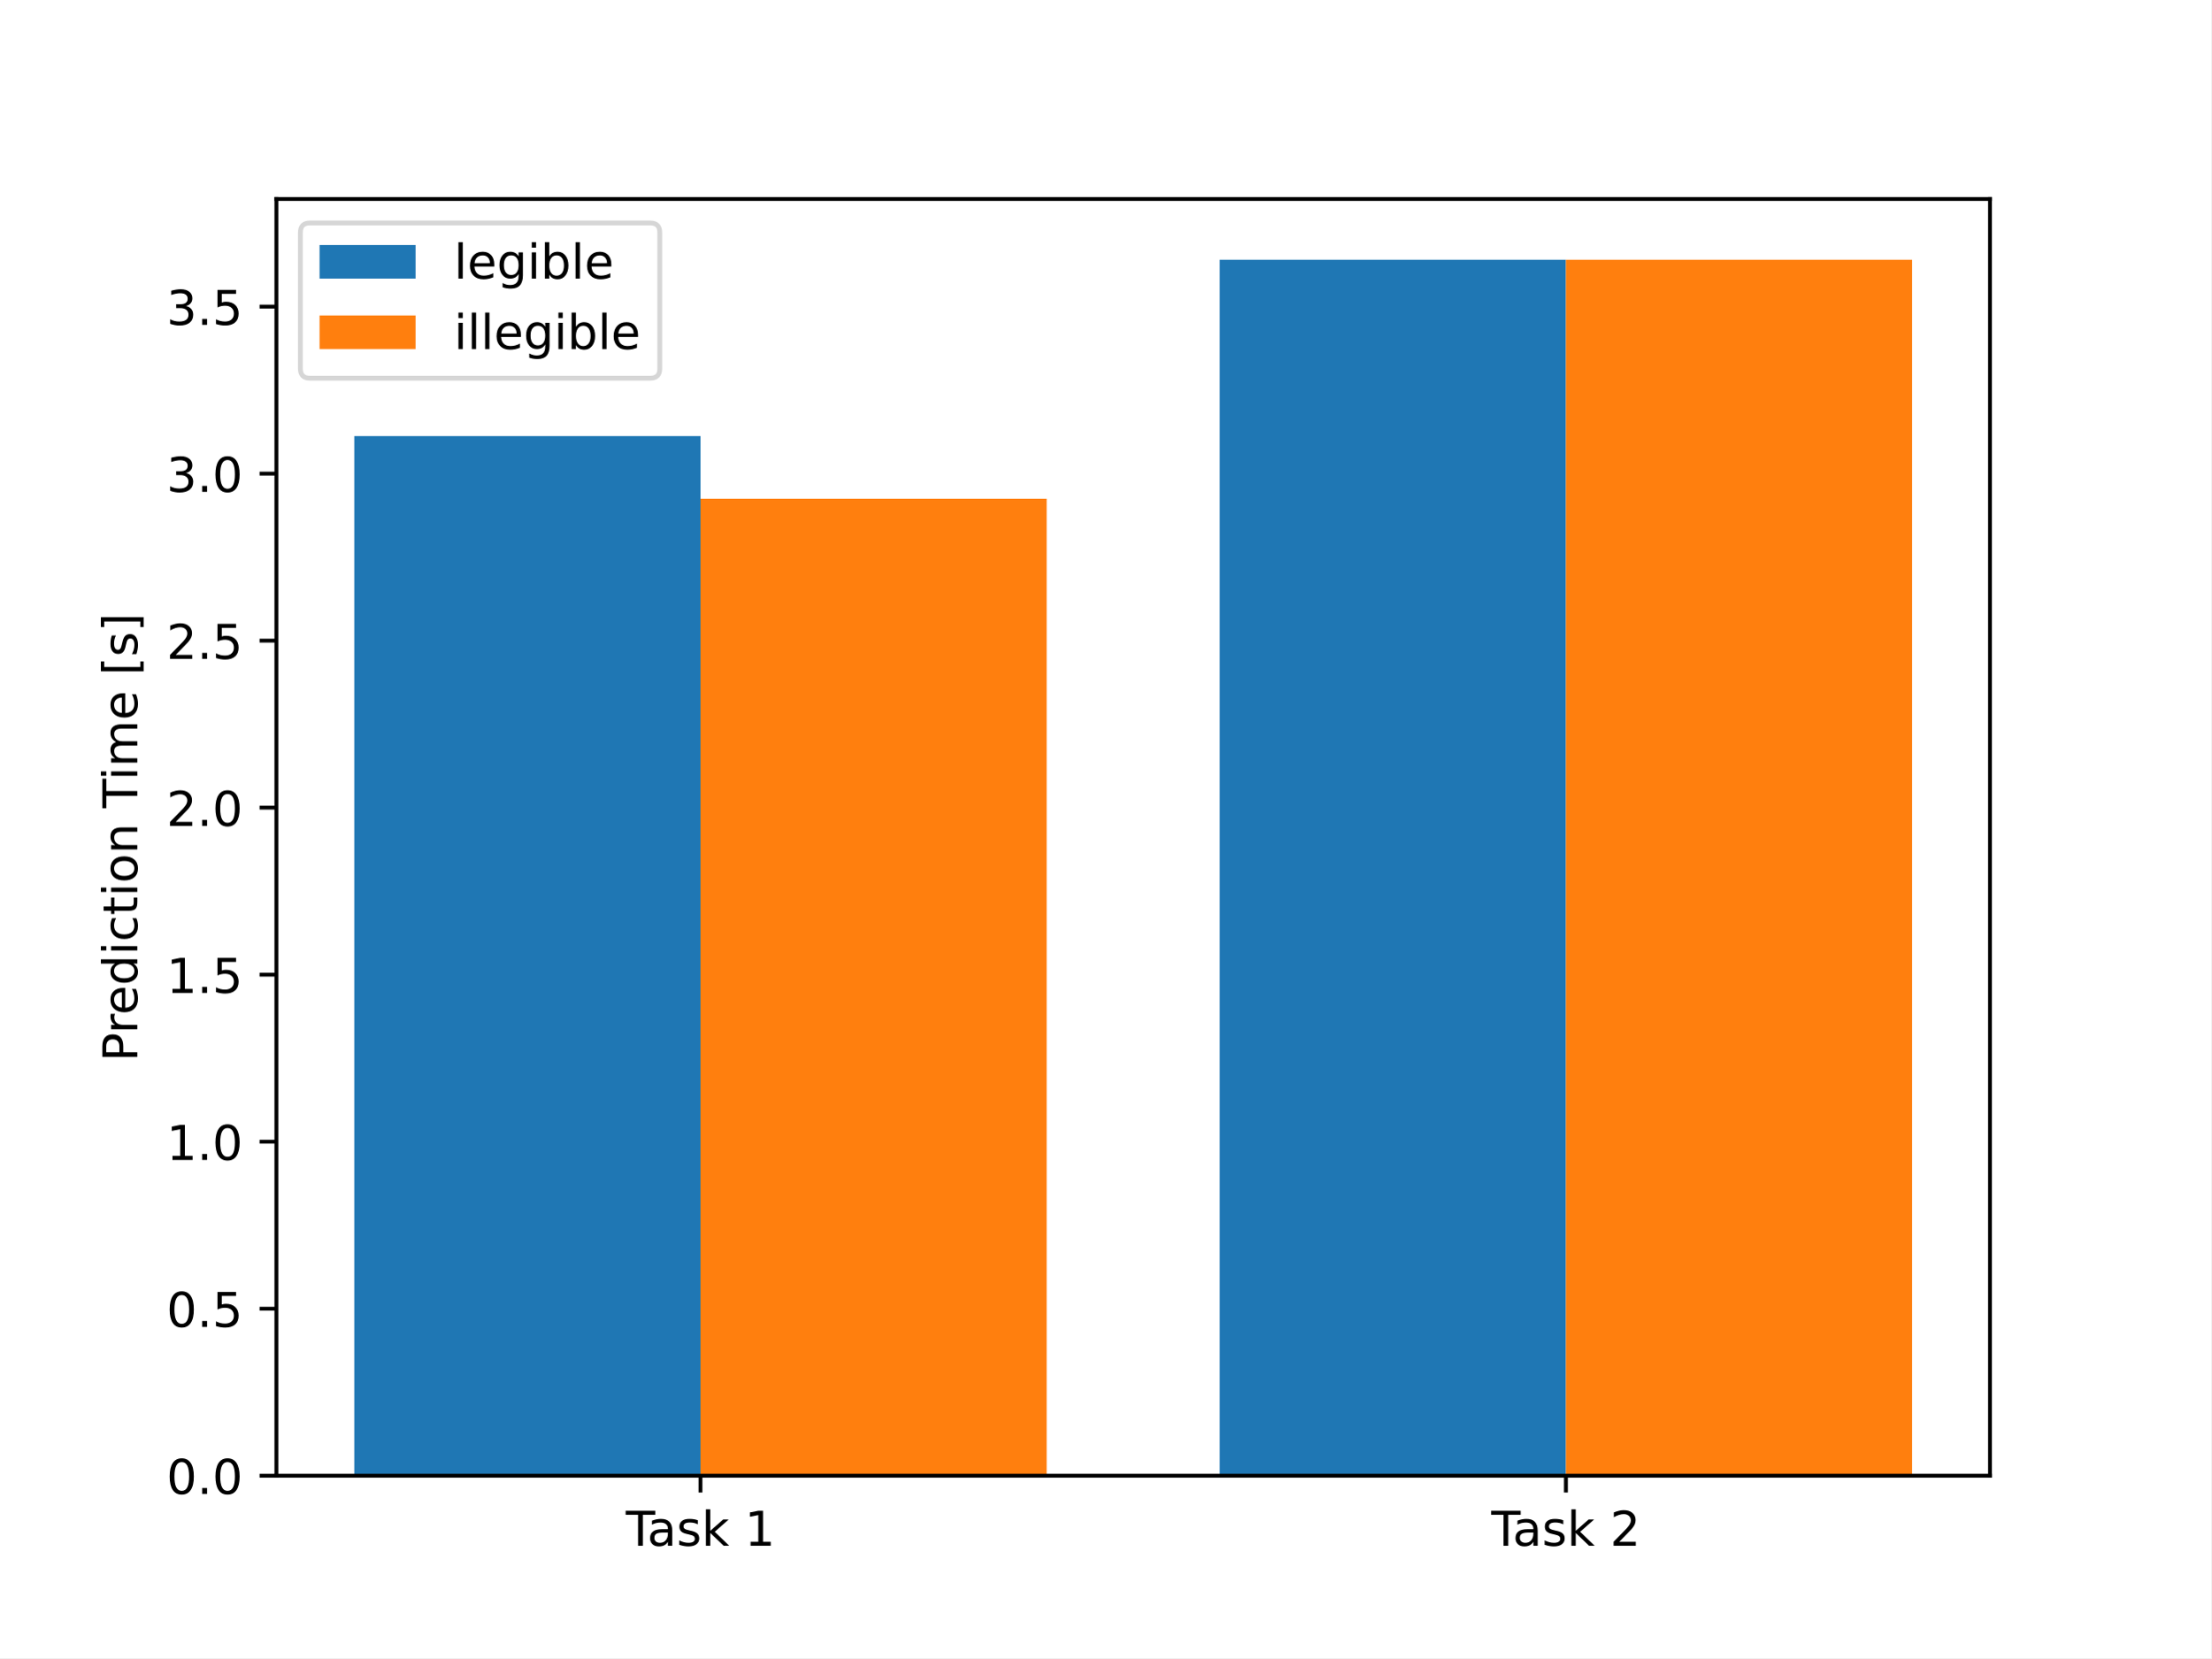
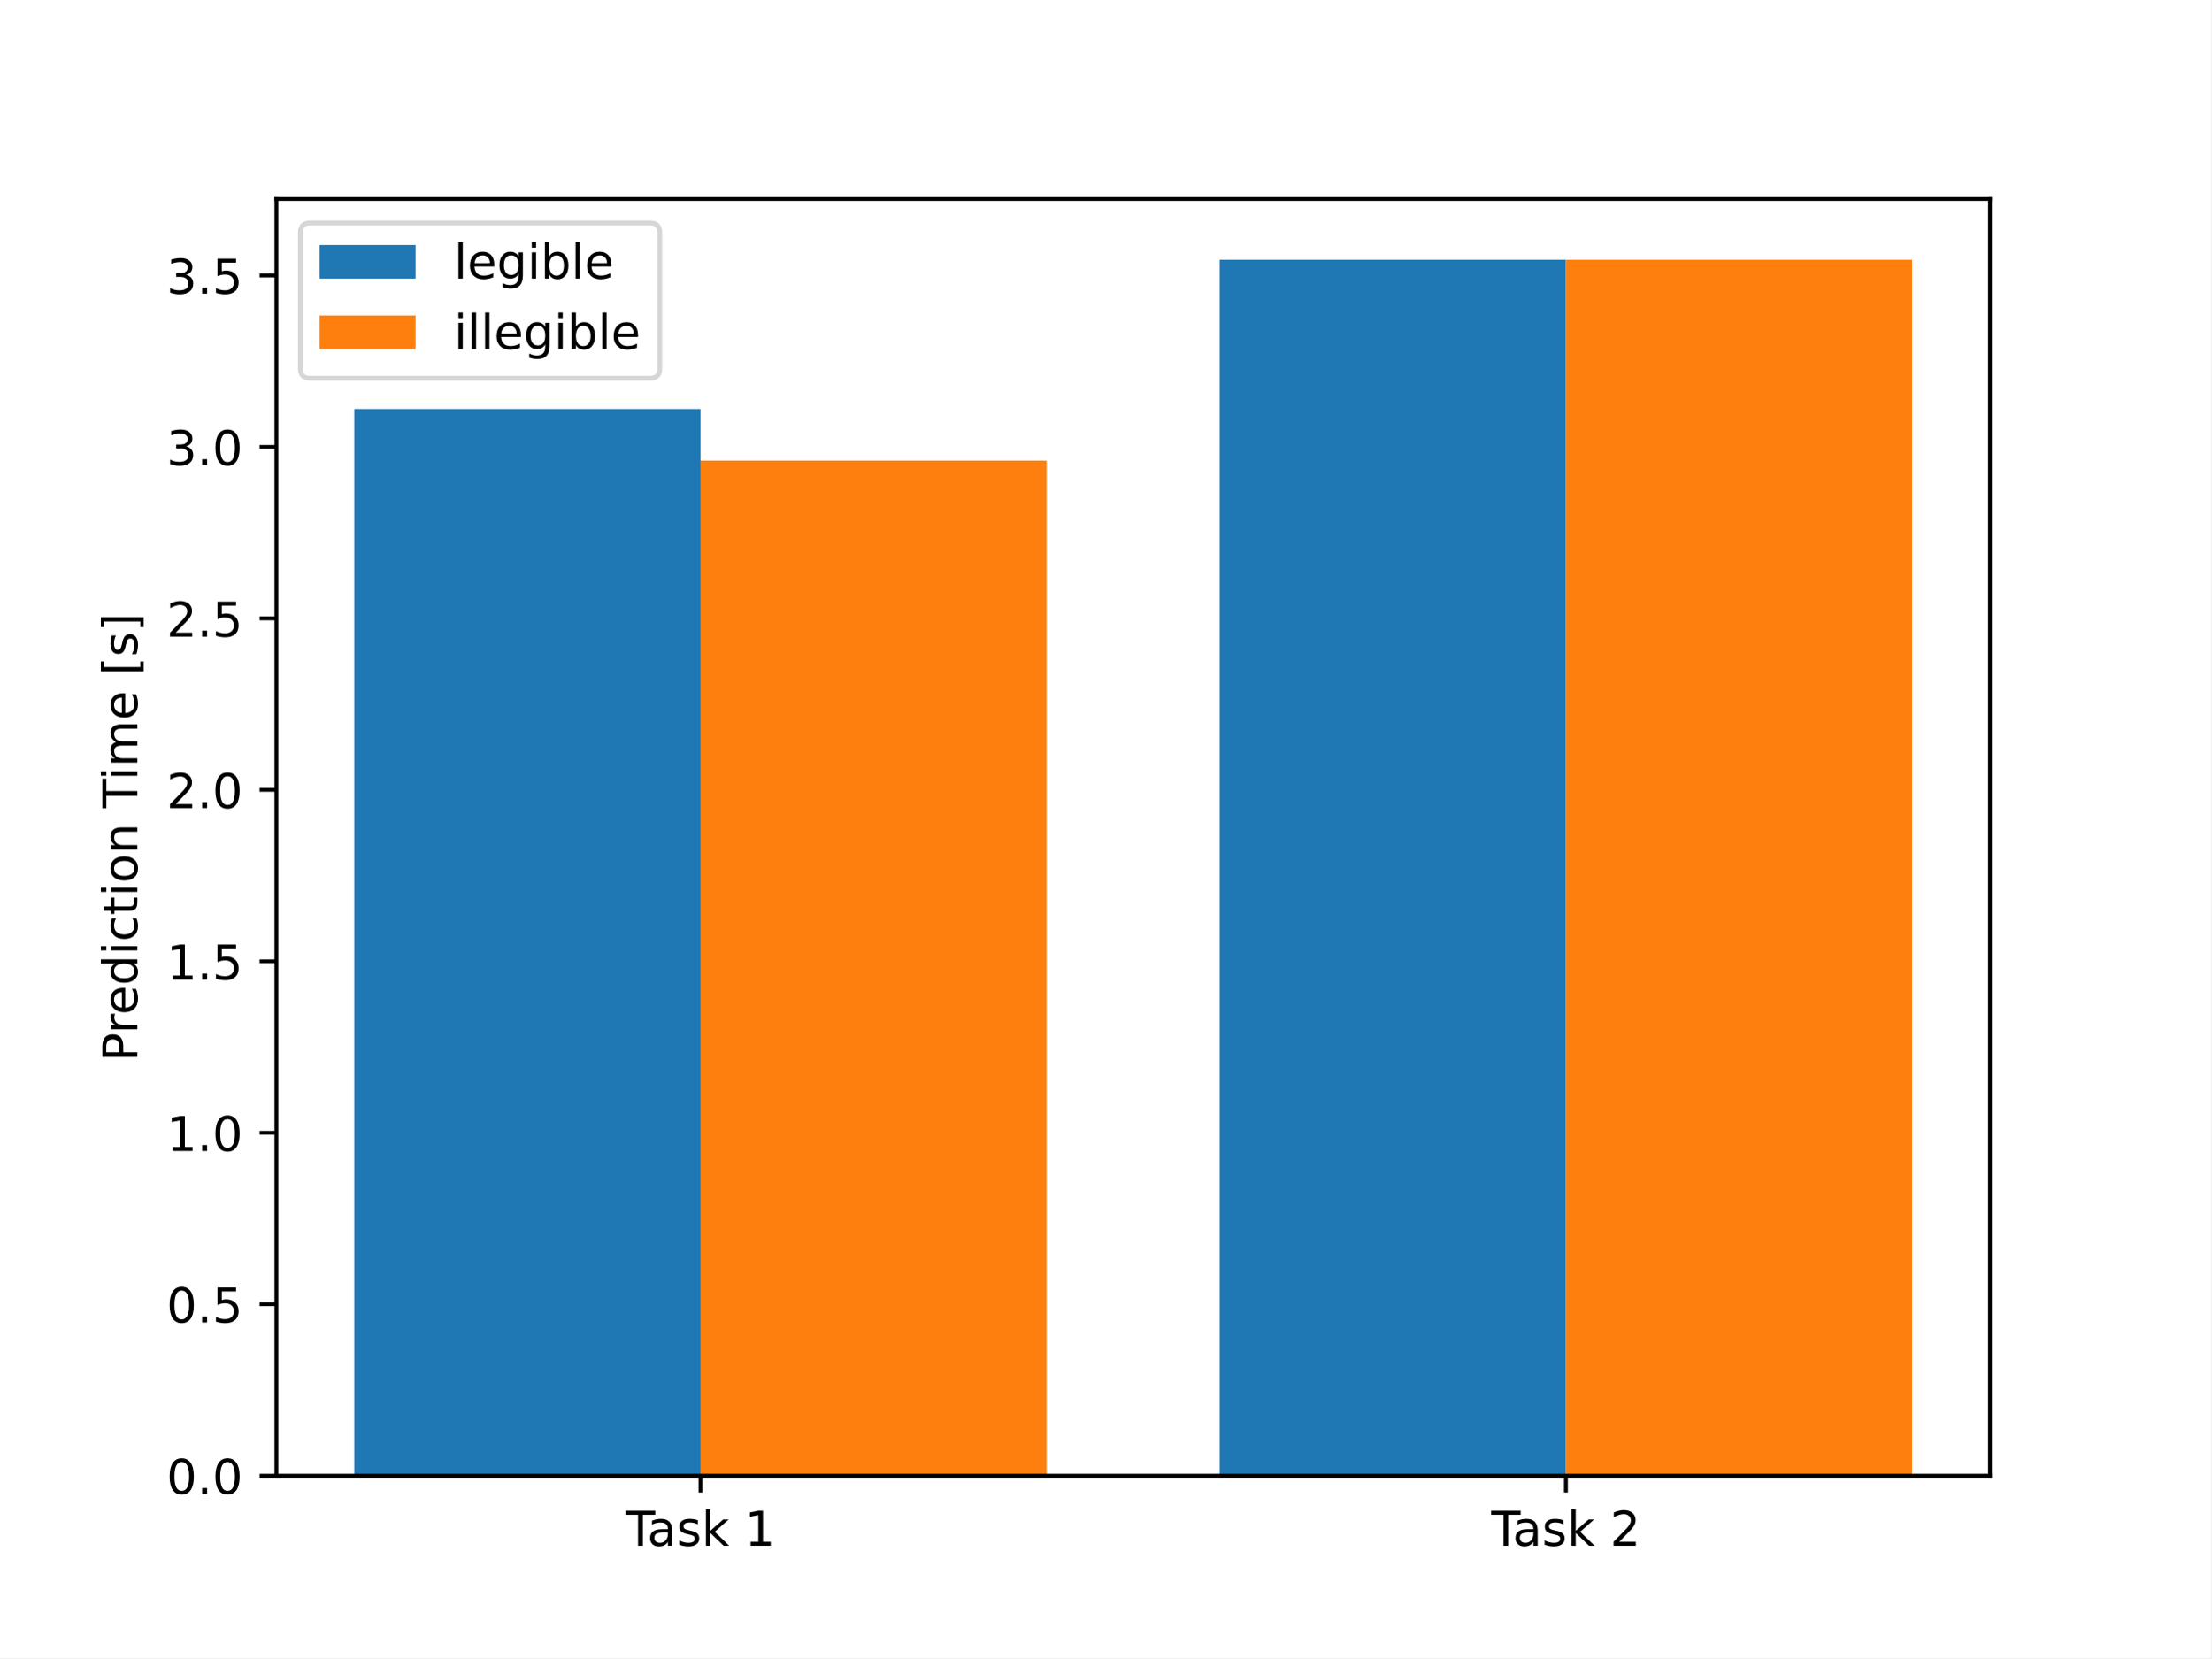
<svg xmlns="http://www.w3.org/2000/svg" xmlns:xlink="http://www.w3.org/1999/xlink" height="345.6pt" version="1.1" viewBox="0 0 460.8 345.6" width="460.8pt">
  <defs>
    <style type="text/css">*{stroke-linecap:butt;stroke-linejoin:round;}</style>
  </defs>
  <g id="figure_1">
    <g id="patch_1">
      <path d="M 0 345.6  L 460.8 345.6  L 460.8 0  L 0 0  z " style="fill:#ffffff;" />
    </g>
    <g id="axes_1">
      <g id="patch_2">
        <path d="M 57.6 307.584  L 414.72 307.584  L 414.72 41.472  L 57.6 41.472  z " style="fill:#ffffff;" />
      </g>
      <g id="patch_3">
-         <path clip-path="url(#p628c6caf35)" d="M 73.833 307.584  L 145.978 307.584  L 145.978 90.895  L 73.833 90.895  z " style="fill:#1f77b4;" />
+         <path clip-path="url(#p7b2e267fa5)" d="M 73.833 307.584  L 145.978 307.584  L 145.978 85.241  L 73.833 85.241  z " style="fill:#1f77b4;" />
      </g>
      <g id="patch_4">
-         <path clip-path="url(#p628c6caf35)" d="M 254.196 307.584  L 326.342 307.584  L 326.342 54.144  L 254.196 54.144  z " style="fill:#1f77b4;" />
+         <path clip-path="url(#p7b2e267fa5)" d="M 254.196 307.584  L 326.342 307.584  L 326.342 54.144  L 254.196 54.144  z " style="fill:#1f77b4;" />
      </g>
      <g id="patch_5">
-         <path clip-path="url(#p628c6caf35)" d="M 145.978 307.584  L 218.124 307.584  L 218.124 103.958  L 145.978 103.958  z " style="fill:#ff7f0e;" />
+         <path clip-path="url(#p7b2e267fa5)" d="M 145.978 307.584  L 218.124 307.584  L 218.124 95.988  L 145.978 95.988  z " style="fill:#ff7f0e;" />
      </g>
      <g id="patch_6">
-         <path clip-path="url(#p628c6caf35)" d="M 326.342 307.584  L 398.487 307.584  L 398.487 54.144  L 326.342 54.144  z " style="fill:#ff7f0e;" />
+         <path clip-path="url(#p7b2e267fa5)" d="M 326.342 307.584  L 398.487 307.584  L 398.487 54.144  L 326.342 54.144  z " style="fill:#ff7f0e;" />
      </g>
      <g id="matplotlib.axis_1">
        <g id="xtick_1">
          <g id="line2d_1">
            <defs>
-               <path d="M 0 0  L 0 3.5  " id="m2e004b3ce5" style="stroke:#000000;stroke-width:0.8;" />
-             </defs>
-             <g>
-               <use style="stroke:#000000;stroke-width:0.8;" x="145.978" xlink:href="#m2e004b3ce5" y="307.584" />
+               <path d="M 0 0  L 0 3.5  " id="m59f164b633" style="stroke:#000000;stroke-width:0.8;" />
+             </defs>
+             <g>
+               <use style="stroke:#000000;stroke-width:0.8;" x="145.978" xlink:href="#m59f164b633" y="307.584" />
            </g>
          </g>
          <g id="text_1">
            <g transform="translate(130.4149 322.1824)scale(0.1 -0.1)">
              <defs>
                <path d="M -0.297 72.906  L 61.375 72.906  L 61.375 64.594  L 35.5 64.594  L 35.5 0  L 25.594 0  L 25.594 64.594  L -0.297 64.594  z " id="DejaVuSans-84" />
                <path d="M 34.281 27.484  Q 23.391 27.484 19.188 25  Q 14.984 22.516 14.984 16.5  Q 14.984 11.719 18.141 8.906  Q 21.297 6.109 26.703 6.109  Q 34.188 6.109 38.703 11.406  Q 43.219 16.703 43.219 25.484  L 43.219 27.484  z M 52.203 31.203  L 52.203 0  L 43.219 0  L 43.219 8.297  Q 40.141 3.328 35.547 0.953  Q 30.953 -1.422 24.312 -1.422  Q 15.922 -1.422 10.953 3.297  Q 6 8.016 6 15.922  Q 6 25.141 12.172 29.828  Q 18.359 34.516 30.609 34.516  L 43.219 34.516  L 43.219 35.406  Q 43.219 41.609 39.141 45  Q 35.062 48.391 27.688 48.391  Q 23 48.391 18.547 47.266  Q 14.109 46.141 10.016 43.891  L 10.016 52.203  Q 14.938 54.109 19.578 55.047  Q 24.219 56 28.609 56  Q 40.484 56 46.344 49.844  Q 52.203 43.703 52.203 31.203  z " id="DejaVuSans-97" />
                <path d="M 44.281 53.078  L 44.281 44.578  Q 40.484 46.531 36.375 47.5  Q 32.281 48.484 27.875 48.484  Q 21.188 48.484 17.844 46.438  Q 14.5 44.391 14.5 40.281  Q 14.5 37.156 16.891 35.375  Q 19.281 33.594 26.516 31.984  L 29.594 31.297  Q 39.156 29.25 43.188 25.516  Q 47.219 21.781 47.219 15.094  Q 47.219 7.469 41.188 3.016  Q 35.156 -1.422 24.609 -1.422  Q 20.219 -1.422 15.453 -0.562  Q 10.688 0.297 5.422 2  L 5.422 11.281  Q 10.406 8.688 15.234 7.391  Q 20.062 6.109 24.812 6.109  Q 31.156 6.109 34.562 8.281  Q 37.984 10.453 37.984 14.406  Q 37.984 18.062 35.516 20.016  Q 33.062 21.969 24.703 23.781  L 21.578 24.516  Q 13.234 26.266 9.516 29.906  Q 5.812 33.547 5.812 39.891  Q 5.812 47.609 11.281 51.797  Q 16.75 56 26.812 56  Q 31.781 56 36.172 55.266  Q 40.578 54.547 44.281 53.078  z " id="DejaVuSans-115" />
                <path d="M 9.078 75.984  L 18.109 75.984  L 18.109 31.109  L 44.922 54.688  L 56.391 54.688  L 27.391 29.109  L 57.625 0  L 45.906 0  L 18.109 26.703  L 18.109 0  L 9.078 0  z " id="DejaVuSans-107" />
                <path id="DejaVuSans-32" />
                <path d="M 12.406 8.297  L 28.516 8.297  L 28.516 63.922  L 10.984 60.406  L 10.984 69.391  L 28.422 72.906  L 38.281 72.906  L 38.281 8.297  L 54.391 8.297  L 54.391 0  L 12.406 0  z " id="DejaVuSans-49" />
              </defs>
              <use xlink:href="#DejaVuSans-84" />
              <use x="44.584" xlink:href="#DejaVuSans-97" />
              <use x="105.863" xlink:href="#DejaVuSans-115" />
              <use x="157.963" xlink:href="#DejaVuSans-107" />
              <use x="215.873" xlink:href="#DejaVuSans-32" />
              <use x="247.66" xlink:href="#DejaVuSans-49" />
            </g>
          </g>
        </g>
        <g id="xtick_2">
          <g id="line2d_2">
            <g>
-               <use style="stroke:#000000;stroke-width:0.8;" x="326.342" xlink:href="#m2e004b3ce5" y="307.584" />
+               <use style="stroke:#000000;stroke-width:0.8;" x="326.342" xlink:href="#m59f164b633" y="307.584" />
            </g>
          </g>
          <g id="text_2">
            <g transform="translate(310.7785 322.1824)scale(0.1 -0.1)">
              <defs>
                <path d="M 19.188 8.297  L 53.609 8.297  L 53.609 0  L 7.328 0  L 7.328 8.297  Q 12.938 14.109 22.625 23.891  Q 32.328 33.688 34.812 36.531  Q 39.547 41.844 41.422 45.531  Q 43.312 49.219 43.312 52.781  Q 43.312 58.594 39.234 62.25  Q 35.156 65.922 28.609 65.922  Q 23.969 65.922 18.812 64.312  Q 13.672 62.703 7.812 59.422  L 7.812 69.391  Q 13.766 71.781 18.938 73  Q 24.125 74.219 28.422 74.219  Q 39.75 74.219 46.484 68.547  Q 53.219 62.891 53.219 53.422  Q 53.219 48.922 51.531 44.891  Q 49.859 40.875 45.406 35.406  Q 44.188 33.984 37.641 27.219  Q 31.109 20.453 19.188 8.297  z " id="DejaVuSans-50" />
              </defs>
              <use xlink:href="#DejaVuSans-84" />
              <use x="44.584" xlink:href="#DejaVuSans-97" />
              <use x="105.863" xlink:href="#DejaVuSans-115" />
              <use x="157.963" xlink:href="#DejaVuSans-107" />
              <use x="215.873" xlink:href="#DejaVuSans-32" />
              <use x="247.66" xlink:href="#DejaVuSans-50" />
            </g>
          </g>
        </g>
      </g>
      <g id="matplotlib.axis_2">
        <g id="ytick_1">
          <g id="line2d_3">
            <defs>
-               <path d="M 0 0  L -3.5 0  " id="m1008c5ac44" style="stroke:#000000;stroke-width:0.8;" />
-             </defs>
-             <g>
-               <use style="stroke:#000000;stroke-width:0.8;" x="57.6" xlink:href="#m1008c5ac44" y="307.584" />
+               <path d="M 0 0  L -3.5 0  " id="m87b745d103" style="stroke:#000000;stroke-width:0.8;" />
+             </defs>
+             <g>
+               <use style="stroke:#000000;stroke-width:0.8;" x="57.6" xlink:href="#m87b745d103" y="307.584" />
            </g>
          </g>
          <g id="text_3">
            <g transform="translate(34.69687 311.3832)scale(0.1 -0.1)">
              <defs>
                <path d="M 31.781 66.406  Q 24.172 66.406 20.328 58.906  Q 16.5 51.422 16.5 36.375  Q 16.5 21.391 20.328 13.891  Q 24.172 6.391 31.781 6.391  Q 39.453 6.391 43.281 13.891  Q 47.125 21.391 47.125 36.375  Q 47.125 51.422 43.281 58.906  Q 39.453 66.406 31.781 66.406  z M 31.781 74.219  Q 44.047 74.219 50.516 64.516  Q 56.984 54.828 56.984 36.375  Q 56.984 17.969 50.516 8.266  Q 44.047 -1.422 31.781 -1.422  Q 19.531 -1.422 13.062 8.266  Q 6.594 17.969 6.594 36.375  Q 6.594 54.828 13.062 64.516  Q 19.531 74.219 31.781 74.219  z " id="DejaVuSans-48" />
                <path d="M 10.688 12.406  L 21 12.406  L 21 0  L 10.688 0  z " id="DejaVuSans-46" />
              </defs>
              <use xlink:href="#DejaVuSans-48" />
              <use x="63.623" xlink:href="#DejaVuSans-46" />
              <use x="95.41" xlink:href="#DejaVuSans-48" />
            </g>
          </g>
        </g>
        <g id="ytick_2">
          <g id="line2d_4">
            <g>
-               <use style="stroke:#000000;stroke-width:0.8;" x="57.6" xlink:href="#m1008c5ac44" y="272.773" />
+               <use style="stroke:#000000;stroke-width:0.8;" x="57.6" xlink:href="#m87b745d103" y="271.845" />
            </g>
          </g>
          <g id="text_4">
-             <g transform="translate(34.69687 276.572)scale(0.1 -0.1)">
+             <g transform="translate(34.69687 275.6439)scale(0.1 -0.1)">
              <defs>
                <path d="M 10.797 72.906  L 49.516 72.906  L 49.516 64.594  L 19.828 64.594  L 19.828 46.734  Q 21.969 47.469 24.109 47.828  Q 26.266 48.188 28.422 48.188  Q 40.625 48.188 47.75 41.5  Q 54.891 34.812 54.891 23.391  Q 54.891 11.625 47.562 5.094  Q 40.234 -1.422 26.906 -1.422  Q 22.312 -1.422 17.547 -0.641  Q 12.797 0.141 7.719 1.703  L 7.719 11.625  Q 12.109 9.234 16.797 8.062  Q 21.484 6.891 26.703 6.891  Q 35.156 6.891 40.078 11.328  Q 45.016 15.766 45.016 23.391  Q 45.016 31 40.078 35.438  Q 35.156 39.891 26.703 39.891  Q 22.75 39.891 18.812 39.016  Q 14.891 38.141 10.797 36.281  z " id="DejaVuSans-53" />
              </defs>
              <use xlink:href="#DejaVuSans-48" />
              <use x="63.623" xlink:href="#DejaVuSans-46" />
              <use x="95.41" xlink:href="#DejaVuSans-53" />
            </g>
          </g>
        </g>
        <g id="ytick_3">
          <g id="line2d_5">
            <g>
-               <use style="stroke:#000000;stroke-width:0.8;" x="57.6" xlink:href="#m1008c5ac44" y="237.962" />
+               <use style="stroke:#000000;stroke-width:0.8;" x="57.6" xlink:href="#m87b745d103" y="236.105" />
            </g>
          </g>
          <g id="text_5">
-             <g transform="translate(34.69687 241.7609)scale(0.1 -0.1)">
+             <g transform="translate(34.69687 239.9046)scale(0.1 -0.1)">
              <use xlink:href="#DejaVuSans-49" />
              <use x="63.623" xlink:href="#DejaVuSans-46" />
              <use x="95.41" xlink:href="#DejaVuSans-48" />
            </g>
          </g>
        </g>
        <g id="ytick_4">
          <g id="line2d_6">
            <g>
-               <use style="stroke:#000000;stroke-width:0.8;" x="57.6" xlink:href="#m1008c5ac44" y="203.15" />
+               <use style="stroke:#000000;stroke-width:0.8;" x="57.6" xlink:href="#m87b745d103" y="200.366" />
            </g>
          </g>
          <g id="text_6">
-             <g transform="translate(34.69687 206.9497)scale(0.1 -0.1)">
+             <g transform="translate(34.69687 204.1654)scale(0.1 -0.1)">
              <use xlink:href="#DejaVuSans-49" />
              <use x="63.623" xlink:href="#DejaVuSans-46" />
              <use x="95.41" xlink:href="#DejaVuSans-53" />
            </g>
          </g>
        </g>
        <g id="ytick_5">
          <g id="line2d_7">
            <g>
-               <use style="stroke:#000000;stroke-width:0.8;" x="57.6" xlink:href="#m1008c5ac44" y="168.339" />
+               <use style="stroke:#000000;stroke-width:0.8;" x="57.6" xlink:href="#m87b745d103" y="164.627" />
            </g>
          </g>
          <g id="text_7">
-             <g transform="translate(34.69687 172.1385)scale(0.1 -0.1)">
+             <g transform="translate(34.69687 168.4261)scale(0.1 -0.1)">
              <use xlink:href="#DejaVuSans-50" />
              <use x="63.623" xlink:href="#DejaVuSans-46" />
              <use x="95.41" xlink:href="#DejaVuSans-48" />
            </g>
          </g>
        </g>
        <g id="ytick_6">
          <g id="line2d_8">
            <g>
-               <use style="stroke:#000000;stroke-width:0.8;" x="57.6" xlink:href="#m1008c5ac44" y="133.528" />
+               <use style="stroke:#000000;stroke-width:0.8;" x="57.6" xlink:href="#m87b745d103" y="128.888" />
            </g>
          </g>
          <g id="text_8">
-             <g transform="translate(34.69687 137.3274)scale(0.1 -0.1)">
+             <g transform="translate(34.69687 132.6868)scale(0.1 -0.1)">
              <use xlink:href="#DejaVuSans-50" />
              <use x="63.623" xlink:href="#DejaVuSans-46" />
              <use x="95.41" xlink:href="#DejaVuSans-53" />
            </g>
          </g>
        </g>
        <g id="ytick_7">
          <g id="line2d_9">
            <g>
-               <use style="stroke:#000000;stroke-width:0.8;" x="57.6" xlink:href="#m1008c5ac44" y="98.717" />
+               <use style="stroke:#000000;stroke-width:0.8;" x="57.6" xlink:href="#m87b745d103" y="93.148" />
            </g>
          </g>
          <g id="text_9">
-             <g transform="translate(34.69687 102.5162)scale(0.1 -0.1)">
+             <g transform="translate(34.69687 96.94751)scale(0.1 -0.1)">
              <defs>
                <path d="M 40.578 39.312  Q 47.656 37.797 51.625 33  Q 55.609 28.219 55.609 21.188  Q 55.609 10.406 48.188 4.484  Q 40.766 -1.422 27.094 -1.422  Q 22.516 -1.422 17.656 -0.516  Q 12.797 0.391 7.625 2.203  L 7.625 11.719  Q 11.719 9.328 16.594 8.109  Q 21.484 6.891 26.812 6.891  Q 36.078 6.891 40.938 10.547  Q 45.797 14.203 45.797 21.188  Q 45.797 27.641 41.281 31.266  Q 36.766 34.906 28.719 34.906  L 20.219 34.906  L 20.219 43.016  L 29.109 43.016  Q 36.375 43.016 40.234 45.922  Q 44.094 48.828 44.094 54.297  Q 44.094 59.906 40.109 62.906  Q 36.141 65.922 28.719 65.922  Q 24.656 65.922 20.016 65.031  Q 15.375 64.156 9.812 62.312  L 9.812 71.094  Q 15.438 72.656 20.344 73.438  Q 25.25 74.219 29.594 74.219  Q 40.828 74.219 47.359 69.109  Q 53.906 64.016 53.906 55.328  Q 53.906 49.266 50.438 45.094  Q 46.969 40.922 40.578 39.312  z " id="DejaVuSans-51" />
              </defs>
              <use xlink:href="#DejaVuSans-51" />
              <use x="63.623" xlink:href="#DejaVuSans-46" />
              <use x="95.41" xlink:href="#DejaVuSans-48" />
            </g>
          </g>
        </g>
        <g id="ytick_8">
          <g id="line2d_10">
            <g>
-               <use style="stroke:#000000;stroke-width:0.8;" x="57.6" xlink:href="#m1008c5ac44" y="63.906" />
+               <use style="stroke:#000000;stroke-width:0.8;" x="57.6" xlink:href="#m87b745d103" y="57.409" />
            </g>
          </g>
          <g id="text_10">
-             <g transform="translate(34.69687 67.70503)scale(0.1 -0.1)">
+             <g transform="translate(34.69687 61.20822)scale(0.1 -0.1)">
              <use xlink:href="#DejaVuSans-51" />
              <use x="63.623" xlink:href="#DejaVuSans-46" />
              <use x="95.41" xlink:href="#DejaVuSans-53" />
            </g>
          </g>
        </g>
        <g id="text_11">
          <g transform="translate(28.61719 221.2827)rotate(-90)scale(0.1 -0.1)">
            <defs>
              <path d="M 19.672 64.797  L 19.672 37.406  L 32.078 37.406  Q 38.969 37.406 42.719 40.969  Q 46.484 44.531 46.484 51.125  Q 46.484 57.672 42.719 61.234  Q 38.969 64.797 32.078 64.797  z M 9.812 72.906  L 32.078 72.906  Q 44.344 72.906 50.609 67.359  Q 56.891 61.812 56.891 51.125  Q 56.891 40.328 50.609 34.812  Q 44.344 29.297 32.078 29.297  L 19.672 29.297  L 19.672 0  L 9.812 0  z " id="DejaVuSans-80" />
              <path d="M 41.109 46.297  Q 39.594 47.172 37.812 47.578  Q 36.031 48 33.891 48  Q 26.266 48 22.188 43.047  Q 18.109 38.094 18.109 28.812  L 18.109 0  L 9.078 0  L 9.078 54.688  L 18.109 54.688  L 18.109 46.188  Q 20.953 51.172 25.484 53.578  Q 30.031 56 36.531 56  Q 37.453 56 38.578 55.875  Q 39.703 55.766 41.062 55.516  z " id="DejaVuSans-114" />
              <path d="M 56.203 29.594  L 56.203 25.203  L 14.891 25.203  Q 15.484 15.922 20.484 11.062  Q 25.484 6.203 34.422 6.203  Q 39.594 6.203 44.453 7.469  Q 49.312 8.734 54.109 11.281  L 54.109 2.781  Q 49.266 0.734 44.188 -0.344  Q 39.109 -1.422 33.891 -1.422  Q 20.797 -1.422 13.156 6.188  Q 5.516 13.812 5.516 26.812  Q 5.516 40.234 12.766 48.109  Q 20.016 56 32.328 56  Q 43.359 56 49.781 48.891  Q 56.203 41.797 56.203 29.594  z M 47.219 32.234  Q 47.125 39.594 43.094 43.984  Q 39.062 48.391 32.422 48.391  Q 24.906 48.391 20.391 44.141  Q 15.875 39.891 15.188 32.172  z " id="DejaVuSans-101" />
              <path d="M 45.406 46.391  L 45.406 75.984  L 54.391 75.984  L 54.391 0  L 45.406 0  L 45.406 8.203  Q 42.578 3.328 38.25 0.953  Q 33.938 -1.422 27.875 -1.422  Q 17.969 -1.422 11.734 6.484  Q 5.516 14.406 5.516 27.297  Q 5.516 40.188 11.734 48.094  Q 17.969 56 27.875 56  Q 33.938 56 38.25 53.625  Q 42.578 51.266 45.406 46.391  z M 14.797 27.297  Q 14.797 17.391 18.875 11.75  Q 22.953 6.109 30.078 6.109  Q 37.203 6.109 41.297 11.75  Q 45.406 17.391 45.406 27.297  Q 45.406 37.203 41.297 42.844  Q 37.203 48.484 30.078 48.484  Q 22.953 48.484 18.875 42.844  Q 14.797 37.203 14.797 27.297  z " id="DejaVuSans-100" />
              <path d="M 9.422 54.688  L 18.406 54.688  L 18.406 0  L 9.422 0  z M 9.422 75.984  L 18.406 75.984  L 18.406 64.594  L 9.422 64.594  z " id="DejaVuSans-105" />
              <path d="M 48.781 52.594  L 48.781 44.188  Q 44.969 46.297 41.141 47.344  Q 37.312 48.391 33.406 48.391  Q 24.656 48.391 19.812 42.844  Q 14.984 37.312 14.984 27.297  Q 14.984 17.281 19.812 11.734  Q 24.656 6.203 33.406 6.203  Q 37.312 6.203 41.141 7.25  Q 44.969 8.297 48.781 10.406  L 48.781 2.094  Q 45.016 0.344 40.984 -0.531  Q 36.969 -1.422 32.422 -1.422  Q 20.062 -1.422 12.781 6.344  Q 5.516 14.109 5.516 27.297  Q 5.516 40.672 12.859 48.328  Q 20.219 56 33.016 56  Q 37.156 56 41.109 55.141  Q 45.062 54.297 48.781 52.594  z " id="DejaVuSans-99" />
              <path d="M 18.312 70.219  L 18.312 54.688  L 36.812 54.688  L 36.812 47.703  L 18.312 47.703  L 18.312 18.016  Q 18.312 11.328 20.141 9.422  Q 21.969 7.516 27.594 7.516  L 36.812 7.516  L 36.812 0  L 27.594 0  Q 17.188 0 13.234 3.875  Q 9.281 7.766 9.281 18.016  L 9.281 47.703  L 2.688 47.703  L 2.688 54.688  L 9.281 54.688  L 9.281 70.219  z " id="DejaVuSans-116" />
              <path d="M 30.609 48.391  Q 23.391 48.391 19.188 42.75  Q 14.984 37.109 14.984 27.297  Q 14.984 17.484 19.156 11.844  Q 23.344 6.203 30.609 6.203  Q 37.797 6.203 41.984 11.859  Q 46.188 17.531 46.188 27.297  Q 46.188 37.016 41.984 42.703  Q 37.797 48.391 30.609 48.391  z M 30.609 56  Q 42.328 56 49.016 48.375  Q 55.719 40.766 55.719 27.297  Q 55.719 13.875 49.016 6.219  Q 42.328 -1.422 30.609 -1.422  Q 18.844 -1.422 12.172 6.219  Q 5.516 13.875 5.516 27.297  Q 5.516 40.766 12.172 48.375  Q 18.844 56 30.609 56  z " id="DejaVuSans-111" />
              <path d="M 54.891 33.016  L 54.891 0  L 45.906 0  L 45.906 32.719  Q 45.906 40.484 42.875 44.328  Q 39.844 48.188 33.797 48.188  Q 26.516 48.188 22.312 43.547  Q 18.109 38.922 18.109 30.906  L 18.109 0  L 9.078 0  L 9.078 54.688  L 18.109 54.688  L 18.109 46.188  Q 21.344 51.125 25.703 53.562  Q 30.078 56 35.797 56  Q 45.219 56 50.047 50.172  Q 54.891 44.344 54.891 33.016  z " id="DejaVuSans-110" />
              <path d="M 52 44.188  Q 55.375 50.25 60.062 53.125  Q 64.75 56 71.094 56  Q 79.641 56 84.281 50.016  Q 88.922 44.047 88.922 33.016  L 88.922 0  L 79.891 0  L 79.891 32.719  Q 79.891 40.578 77.094 44.375  Q 74.312 48.188 68.609 48.188  Q 61.625 48.188 57.562 43.547  Q 53.516 38.922 53.516 30.906  L 53.516 0  L 44.484 0  L 44.484 32.719  Q 44.484 40.625 41.703 44.406  Q 38.922 48.188 33.109 48.188  Q 26.219 48.188 22.156 43.531  Q 18.109 38.875 18.109 30.906  L 18.109 0  L 9.078 0  L 9.078 54.688  L 18.109 54.688  L 18.109 46.188  Q 21.188 51.219 25.484 53.609  Q 29.781 56 35.688 56  Q 41.656 56 45.828 52.969  Q 50 49.953 52 44.188  z " id="DejaVuSans-109" />
              <path d="M 8.594 75.984  L 29.297 75.984  L 29.297 69  L 17.578 69  L 17.578 -6.203  L 29.297 -6.203  L 29.297 -13.188  L 8.594 -13.188  z " id="DejaVuSans-91" />
              <path d="M 30.422 75.984  L 30.422 -13.188  L 9.719 -13.188  L 9.719 -6.203  L 21.391 -6.203  L 21.391 69  L 9.719 69  L 9.719 75.984  z " id="DejaVuSans-93" />
            </defs>
            <use xlink:href="#DejaVuSans-80" />
            <use x="58.553" xlink:href="#DejaVuSans-114" />
            <use x="97.416" xlink:href="#DejaVuSans-101" />
            <use x="158.939" xlink:href="#DejaVuSans-100" />
            <use x="222.416" xlink:href="#DejaVuSans-105" />
            <use x="250.199" xlink:href="#DejaVuSans-99" />
            <use x="305.18" xlink:href="#DejaVuSans-116" />
            <use x="344.389" xlink:href="#DejaVuSans-105" />
            <use x="372.172" xlink:href="#DejaVuSans-111" />
            <use x="433.354" xlink:href="#DejaVuSans-110" />
            <use x="496.732" xlink:href="#DejaVuSans-32" />
            <use x="528.52" xlink:href="#DejaVuSans-84" />
            <use x="586.479" xlink:href="#DejaVuSans-105" />
            <use x="614.262" xlink:href="#DejaVuSans-109" />
            <use x="711.674" xlink:href="#DejaVuSans-101" />
            <use x="773.197" xlink:href="#DejaVuSans-32" />
            <use x="804.984" xlink:href="#DejaVuSans-91" />
            <use x="843.998" xlink:href="#DejaVuSans-115" />
            <use x="896.098" xlink:href="#DejaVuSans-93" />
          </g>
        </g>
      </g>
      <g id="patch_7">
        <path d="M 57.6 307.584  L 57.6 41.472  " style="fill:none;stroke:#000000;stroke-linecap:square;stroke-linejoin:miter;stroke-width:0.8;" />
      </g>
      <g id="patch_8">
        <path d="M 414.72 307.584  L 414.72 41.472  " style="fill:none;stroke:#000000;stroke-linecap:square;stroke-linejoin:miter;stroke-width:0.8;" />
      </g>
      <g id="patch_9">
        <path d="M 57.6 307.584  L 414.72 307.584  " style="fill:none;stroke:#000000;stroke-linecap:square;stroke-linejoin:miter;stroke-width:0.8;" />
      </g>
      <g id="patch_10">
        <path d="M 57.6 41.472  L 414.72 41.472  " style="fill:none;stroke:#000000;stroke-linecap:square;stroke-linejoin:miter;stroke-width:0.8;" />
      </g>
      <g id="legend_1">
        <g id="patch_11">
          <path d="M 64.6 78.828  L 135.494 78.828  Q 137.494 78.828 137.494 76.828  L 137.494 48.472  Q 137.494 46.472 135.494 46.472  L 64.6 46.472  Q 62.6 46.472 62.6 48.472  L 62.6 76.828  Q 62.6 78.828 64.6 78.828  z " style="fill:#ffffff;opacity:0.8;stroke:#cccccc;stroke-linejoin:miter;" />
        </g>
        <g id="patch_12">
          <path d="M 66.6 58.07  L 86.6 58.07  L 86.6 51.07  L 66.6 51.07  z " style="fill:#1f77b4;" />
        </g>
        <g id="text_12">
          <g transform="translate(94.6 58.07044)scale(0.1 -0.1)">
            <defs>
              <path d="M 9.422 75.984  L 18.406 75.984  L 18.406 0  L 9.422 0  z " id="DejaVuSans-108" />
              <path d="M 45.406 27.984  Q 45.406 37.75 41.375 43.109  Q 37.359 48.484 30.078 48.484  Q 22.859 48.484 18.828 43.109  Q 14.797 37.75 14.797 27.984  Q 14.797 18.266 18.828 12.891  Q 22.859 7.516 30.078 7.516  Q 37.359 7.516 41.375 12.891  Q 45.406 18.266 45.406 27.984  z M 54.391 6.781  Q 54.391 -7.172 48.188 -13.984  Q 42 -20.797 29.203 -20.797  Q 24.469 -20.797 20.266 -20.094  Q 16.062 -19.391 12.109 -17.922  L 12.109 -9.188  Q 16.062 -11.328 19.922 -12.344  Q 23.781 -13.375 27.781 -13.375  Q 36.625 -13.375 41.016 -8.766  Q 45.406 -4.156 45.406 5.172  L 45.406 9.625  Q 42.625 4.781 38.281 2.391  Q 33.938 0 27.875 0  Q 17.828 0 11.672 7.656  Q 5.516 15.328 5.516 27.984  Q 5.516 40.672 11.672 48.328  Q 17.828 56 27.875 56  Q 33.938 56 38.281 53.609  Q 42.625 51.219 45.406 46.391  L 45.406 54.688  L 54.391 54.688  z " id="DejaVuSans-103" />
              <path d="M 48.688 27.297  Q 48.688 37.203 44.609 42.844  Q 40.531 48.484 33.406 48.484  Q 26.266 48.484 22.188 42.844  Q 18.109 37.203 18.109 27.297  Q 18.109 17.391 22.188 11.75  Q 26.266 6.109 33.406 6.109  Q 40.531 6.109 44.609 11.75  Q 48.688 17.391 48.688 27.297  z M 18.109 46.391  Q 20.953 51.266 25.266 53.625  Q 29.594 56 35.594 56  Q 45.562 56 51.781 48.094  Q 58.016 40.188 58.016 27.297  Q 58.016 14.406 51.781 6.484  Q 45.562 -1.422 35.594 -1.422  Q 29.594 -1.422 25.266 0.953  Q 20.953 3.328 18.109 8.203  L 18.109 0  L 9.078 0  L 9.078 75.984  L 18.109 75.984  z " id="DejaVuSans-98" />
            </defs>
            <use xlink:href="#DejaVuSans-108" />
            <use x="27.783" xlink:href="#DejaVuSans-101" />
            <use x="89.307" xlink:href="#DejaVuSans-103" />
            <use x="152.783" xlink:href="#DejaVuSans-105" />
            <use x="180.566" xlink:href="#DejaVuSans-98" />
            <use x="244.043" xlink:href="#DejaVuSans-108" />
            <use x="271.826" xlink:href="#DejaVuSans-101" />
          </g>
        </g>
        <g id="patch_13">
          <path d="M 66.6 72.749  L 86.6 72.749  L 86.6 65.749  L 66.6 65.749  z " style="fill:#ff7f0e;" />
        </g>
        <g id="text_13">
          <g transform="translate(94.6 72.74856)scale(0.1 -0.1)">
            <use xlink:href="#DejaVuSans-105" />
            <use x="27.783" xlink:href="#DejaVuSans-108" />
            <use x="55.566" xlink:href="#DejaVuSans-108" />
            <use x="83.35" xlink:href="#DejaVuSans-101" />
            <use x="144.873" xlink:href="#DejaVuSans-103" />
            <use x="208.35" xlink:href="#DejaVuSans-105" />
            <use x="236.133" xlink:href="#DejaVuSans-98" />
            <use x="299.609" xlink:href="#DejaVuSans-108" />
            <use x="327.393" xlink:href="#DejaVuSans-101" />
          </g>
        </g>
      </g>
    </g>
  </g>
  <defs>
-     <clipPath id="p628c6caf35">
+     <clipPath id="p7b2e267fa5">
      <rect height="266.112" width="357.12" x="57.6" y="41.472" />
    </clipPath>
  </defs>
</svg>
